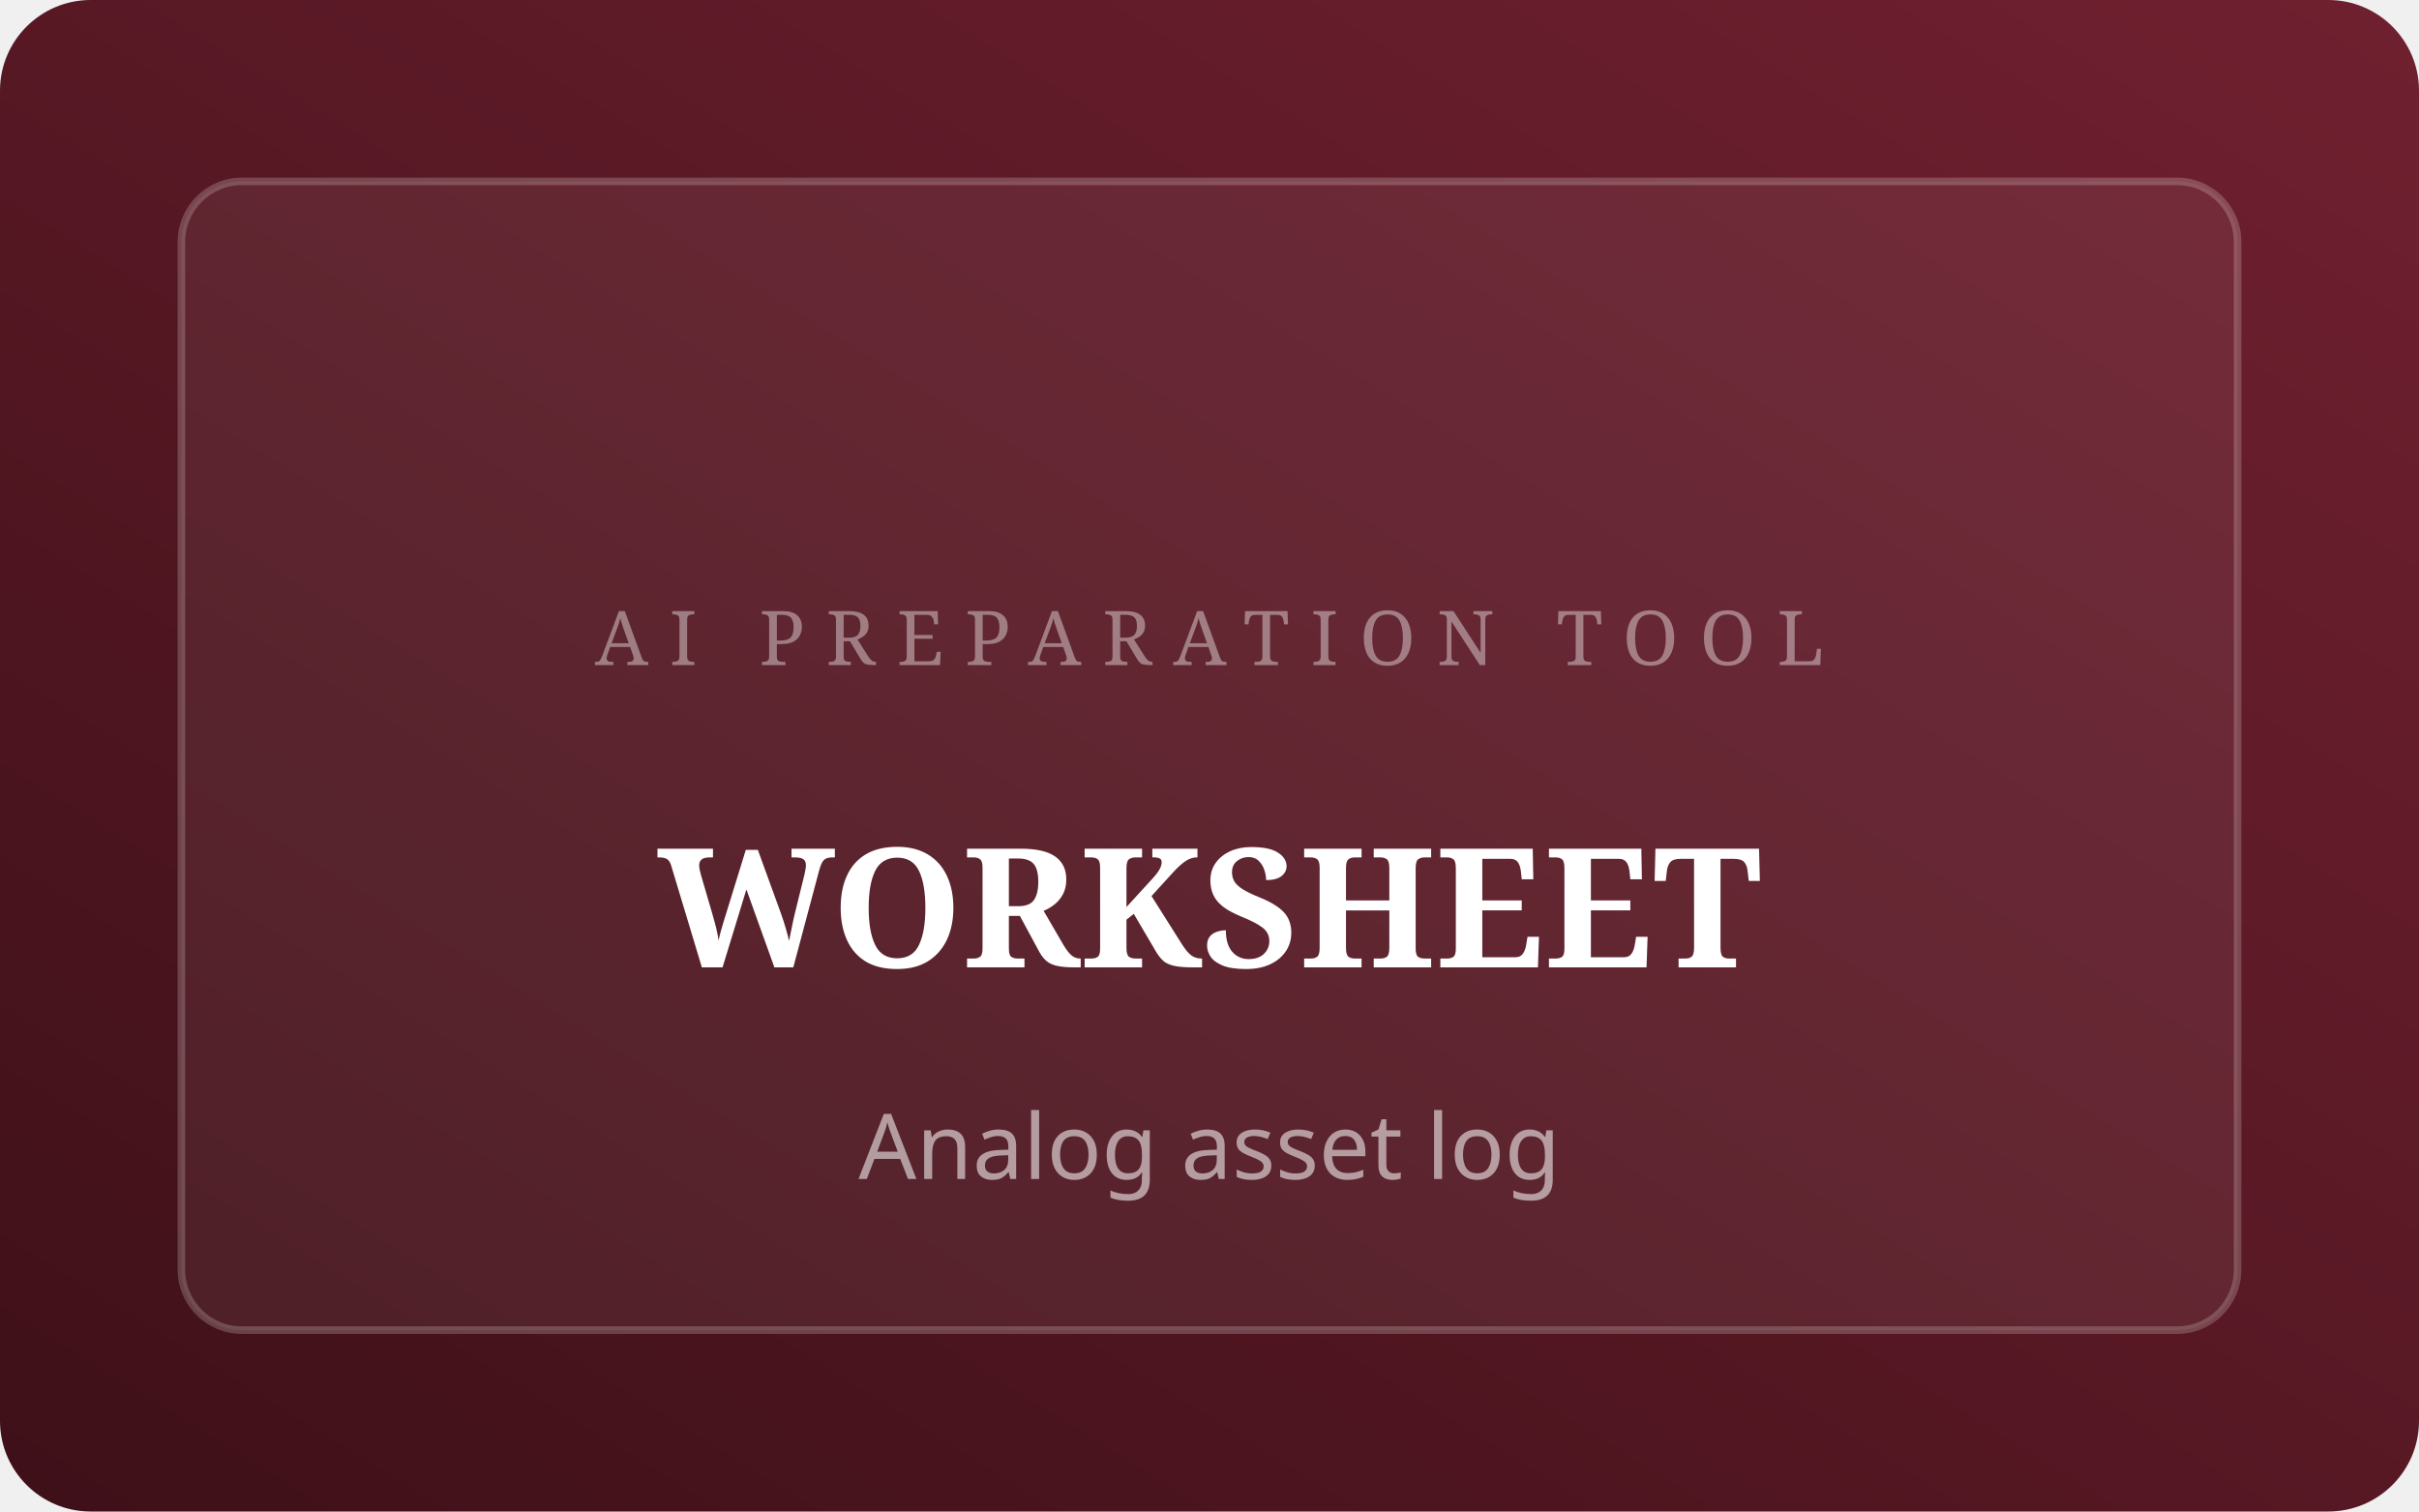
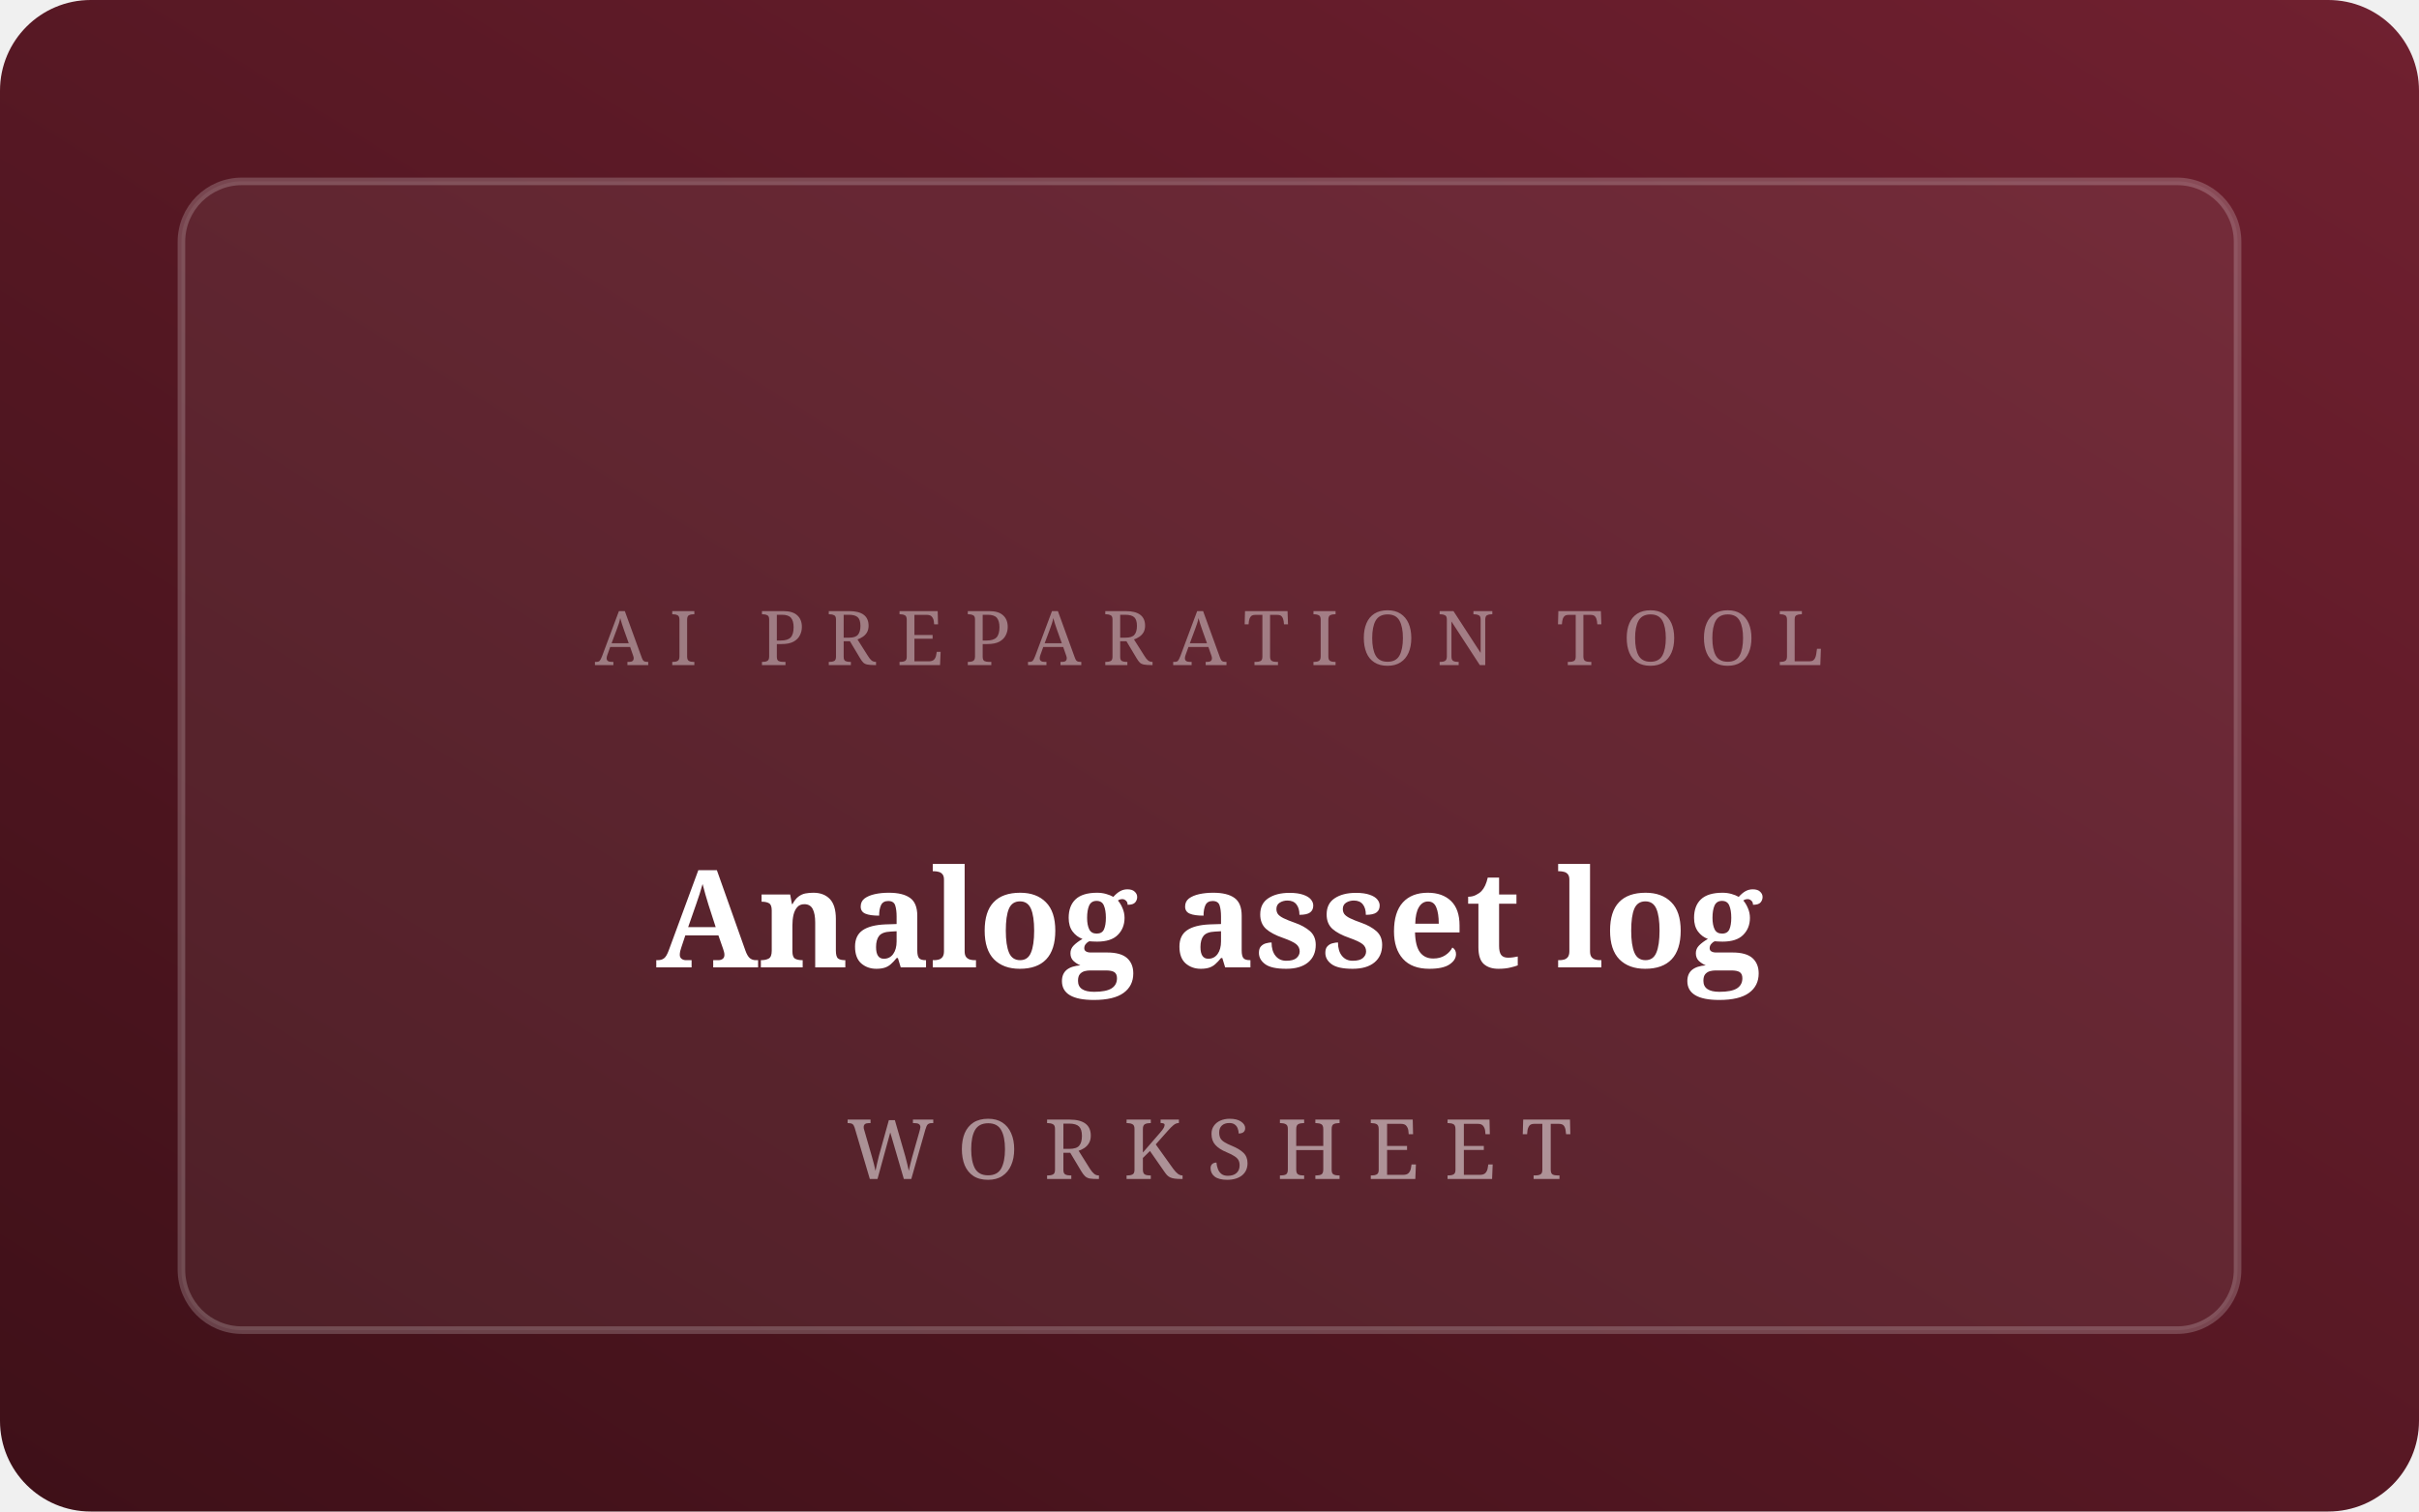
<svg xmlns="http://www.w3.org/2000/svg" width="320" height="200" viewBox="0 0 320 200" fill="none">
  <defs>
    <linearGradient id="pPa" x1="0%" y1="100%" x2="100%" y2="0%">
      <stop offset="0%" stop-color="#3e1018" />
      <stop offset="100%" stop-color="#702030" />
    </linearGradient>
  </defs>
  <rect width="320" height="200" rx="12" fill="url(#pPa)" />
  <rect x="24" y="24" width="272" height="152" rx="8" fill="rgba(255,255,255,0.06)" stroke="rgba(255,255,255,0.2)" stroke-width="1" />
  <text x="160" y="88" text-anchor="middle" fill="rgba(255,255,255,0.4)" font-family="Georgia, serif" font-size="10" letter-spacing="0.28em">AI PREPARATION TOOL</text>
-   <text x="160" y="128" text-anchor="middle" fill="#fff" font-family="Georgia, serif" font-size="22" font-weight="600">WORKSHEET</text>
-   <text x="160" y="156" text-anchor="middle" fill="rgba(255,255,255,0.55)" font-family="system-ui, sans-serif" font-size="12">Analog asset log</text>
+   <text x="160" y="128" text-anchor="middle" fill="#fff" font-family="Georgia, serif" font-size="18" font-weight="600">Analog asset log</text>
+   <text x="160" y="156" text-anchor="middle" fill="rgba(255,255,255,0.5)" font-family="Georgia, serif" font-size="11" letter-spacing="0.3em">WORKSHEET</text>
</svg>
